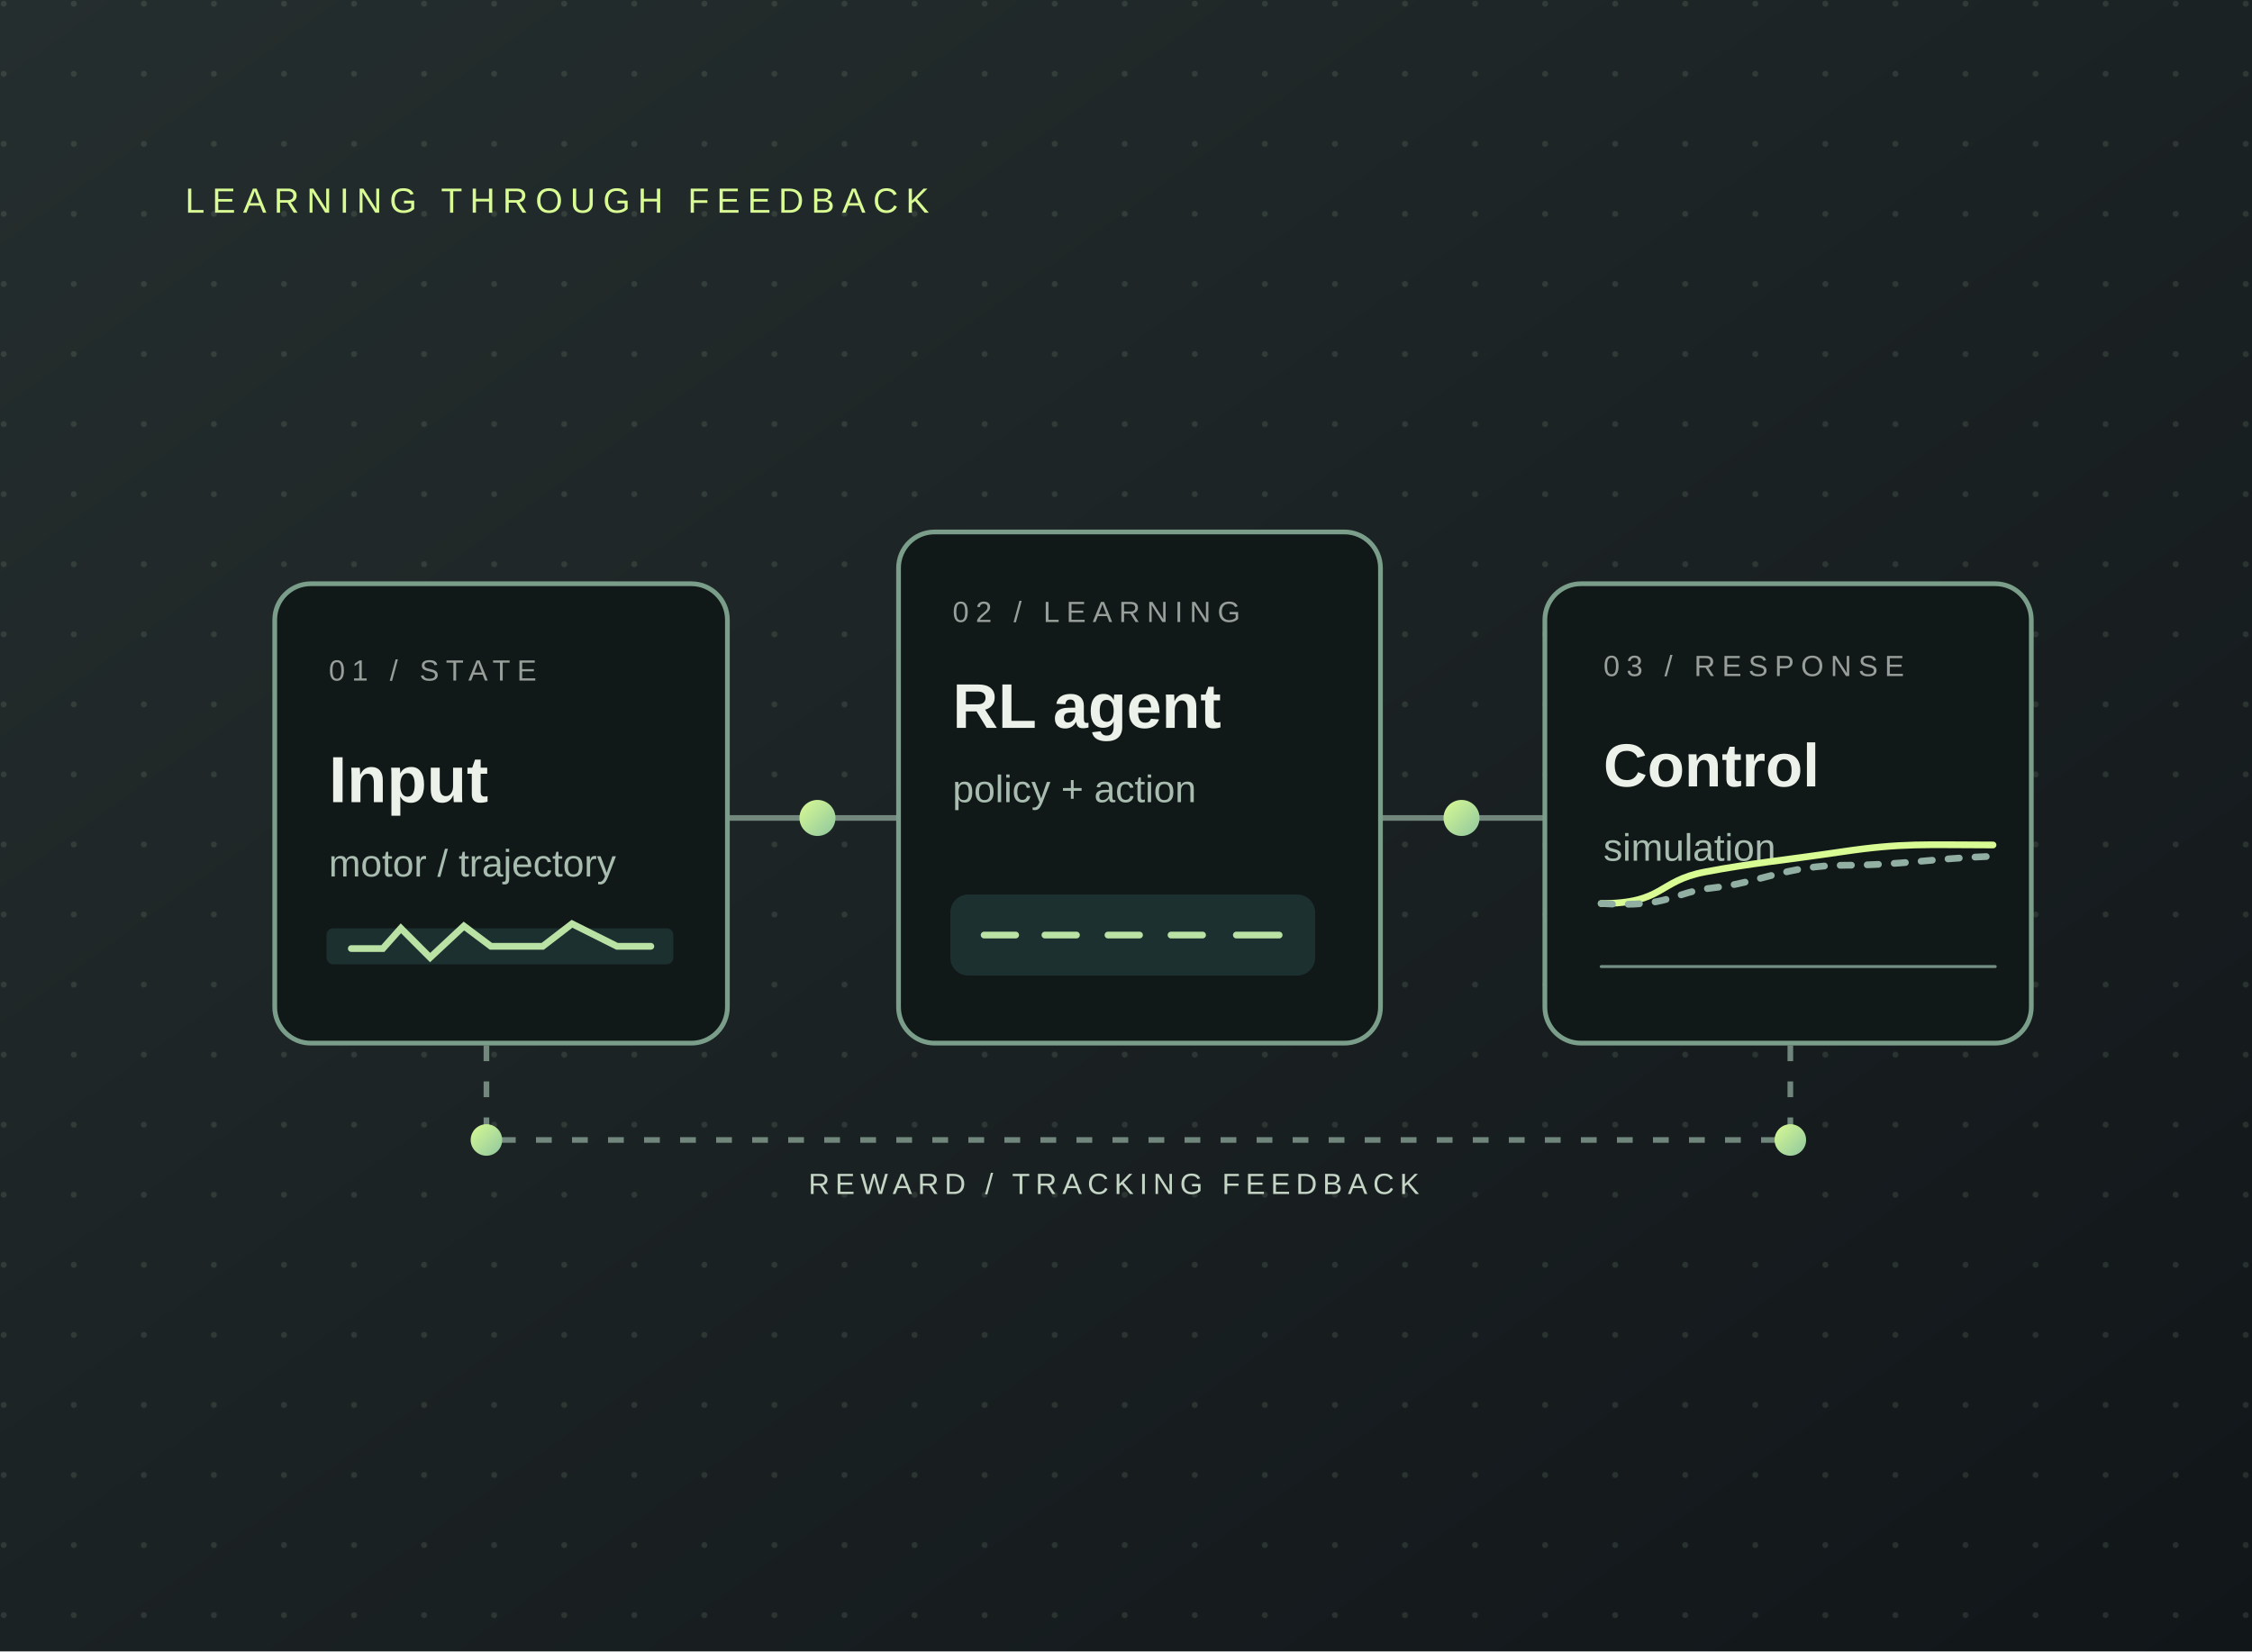
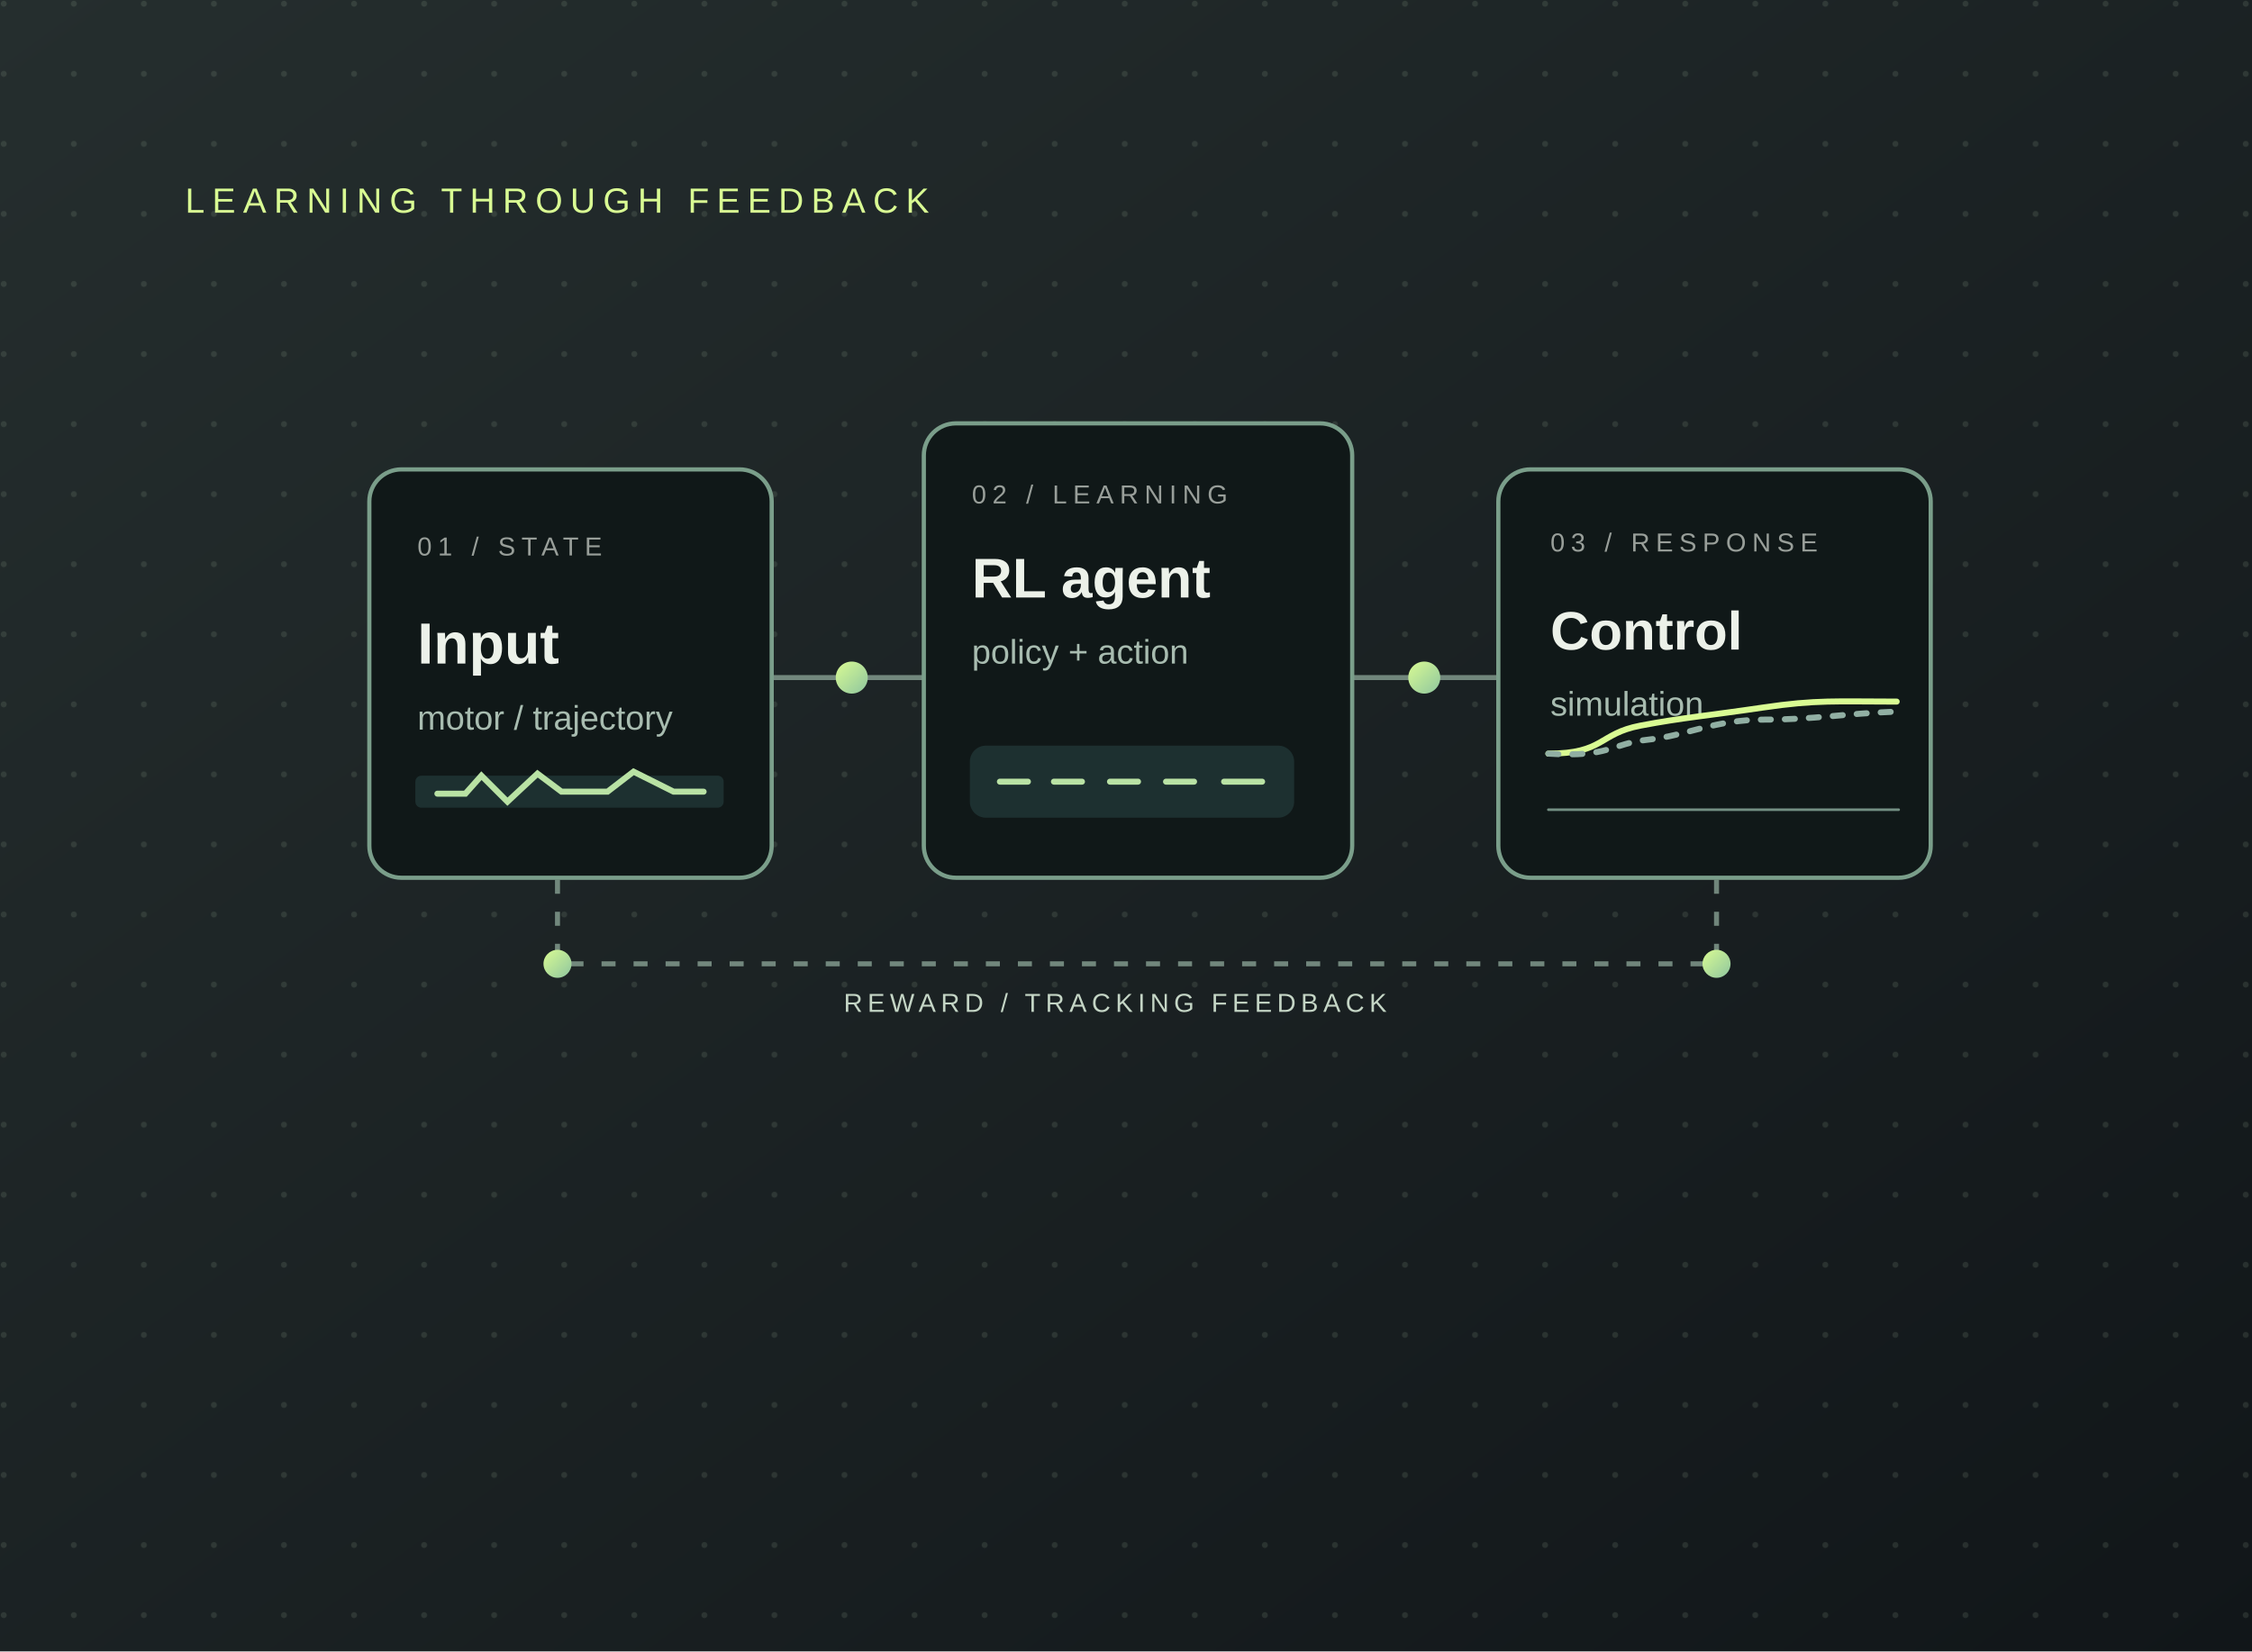
<svg xmlns="http://www.w3.org/2000/svg" viewBox="0 0 900 660" role="img" aria-labelledby="title desc">
  <defs>
    <linearGradient id="bg" x1="0" y1="0" x2="1" y2="1">
      <stop stop-color="#252e2e" />
      <stop offset="1" stop-color="#111619" />
    </linearGradient>
    <linearGradient id="lime" x1="0" y1="0" x2="1" y2="1">
      <stop stop-color="#d9fb93" />
      <stop offset="1" stop-color="#8fc69f" />
    </linearGradient>
    <pattern id="dots" width="28" height="28" patternUnits="userSpaceOnUse">
      <circle cx="1.5" cy="1.5" r="1.2" fill="#c6e1bd" opacity=".12" />
    </pattern>
  </defs>
  <rect width="900" height="660" fill="url(#bg)" />
  <rect width="900" height="660" fill="url(#dots)" />
  <g font-family="Arial,sans-serif" fill="#ecf1e9">
    <text x="74" y="85" font-size="14" letter-spacing="3" fill="#d9fb93">LEARNING THROUGH FEEDBACK</text>
  </g>
-   <g transform="translate(45 29) scale(0.90)">
+   <g transform="translate(90 6) scale(0.80)">
    <g fill="none" stroke="#9fbdac" stroke-width="2.5" opacity=".65">
      <path d="M273 331 H349" />
      <path d="M563 331 H636" />
      <path d="M745 432 V474 H166 V426" stroke-dasharray="7 9" />
    </g>
    <g fill="url(#lime)">
      <circle cx="313" cy="331" r="8" />
      <circle cx="599" cy="331" r="8" />
      <circle cx="166" cy="474" r="7" />
      <circle cx="745" cy="474" r="7" />
    </g>
    <g fill="#101818" stroke="#7a9e8a" stroke-width="2.1">
      <rect x="72" y="227" width="201" height="204" rx="16" />
      <rect x="349" y="204" width="214" height="227" rx="16" />
      <rect x="636" y="227" width="216" height="204" rx="16" />
    </g>
    <g font-family="Arial,sans-serif" fill="#ecf1e9">
      <text x="96" y="270" font-size="13" letter-spacing="3" opacity=".62">01 / STATE</text>
      <text x="96" y="324" font-size="29" font-weight="700">Input</text>
      <text x="96" y="357" font-size="17" fill="#a8bcb0">motor / trajectory</text>
      <text x="373" y="244" font-size="13" letter-spacing="3" opacity=".62">02 / LEARNING</text>
      <text x="373" y="291" font-size="28" font-weight="700">RL agent</text>
      <text x="373" y="324" font-size="17" fill="#a8bcb0">policy + action</text>
      <text x="662" y="268" font-size="13" letter-spacing="3" opacity=".62">03 / RESPONSE</text>
      <text x="662" y="317" font-size="27" font-weight="700">Control</text>
      <text x="662" y="350" font-size="17" fill="#a8bcb0">simulation</text>
      <text x="309" y="498" font-size="13" letter-spacing="2.5" fill="#c4d5c5">REWARD / TRACKING FEEDBACK</text>
    </g>
    <g fill="#1d3030">
      <rect x="95" y="380" width="154" height="16" rx="3" />
      <rect x="372" y="365" width="162" height="36" rx="8" />
    </g>
    <g fill="none" stroke="#b9e2a4" stroke-width="3" stroke-linecap="round">
      <path d="M106 389 H120 L128 380 L141 393 L156 379 L168 388 L191 388 L204 378 L224 388 L239 388" />
      <path d="M387 383 H401 M414 383 H428 M442 383 H456 M470 383 H484 M499 383 H518" />
    </g>
    <g fill="none" stroke-width="3" stroke-linejoin="round" stroke-linecap="round">
      <path d="M661 397 H836" stroke="#738f83" stroke-width="1.3" />
      <path d="M661 369 C689 369 686 359 707 355 S741 350 768 346 S805 343 835 343" stroke="#d9fb93" />
      <path d="M661 369 C692 371 692 364 711 362 S744 352 769 352 S808 349 835 348" stroke="#91afa3" stroke-dasharray="5 7" />
    </g>
  </g>
</svg>
